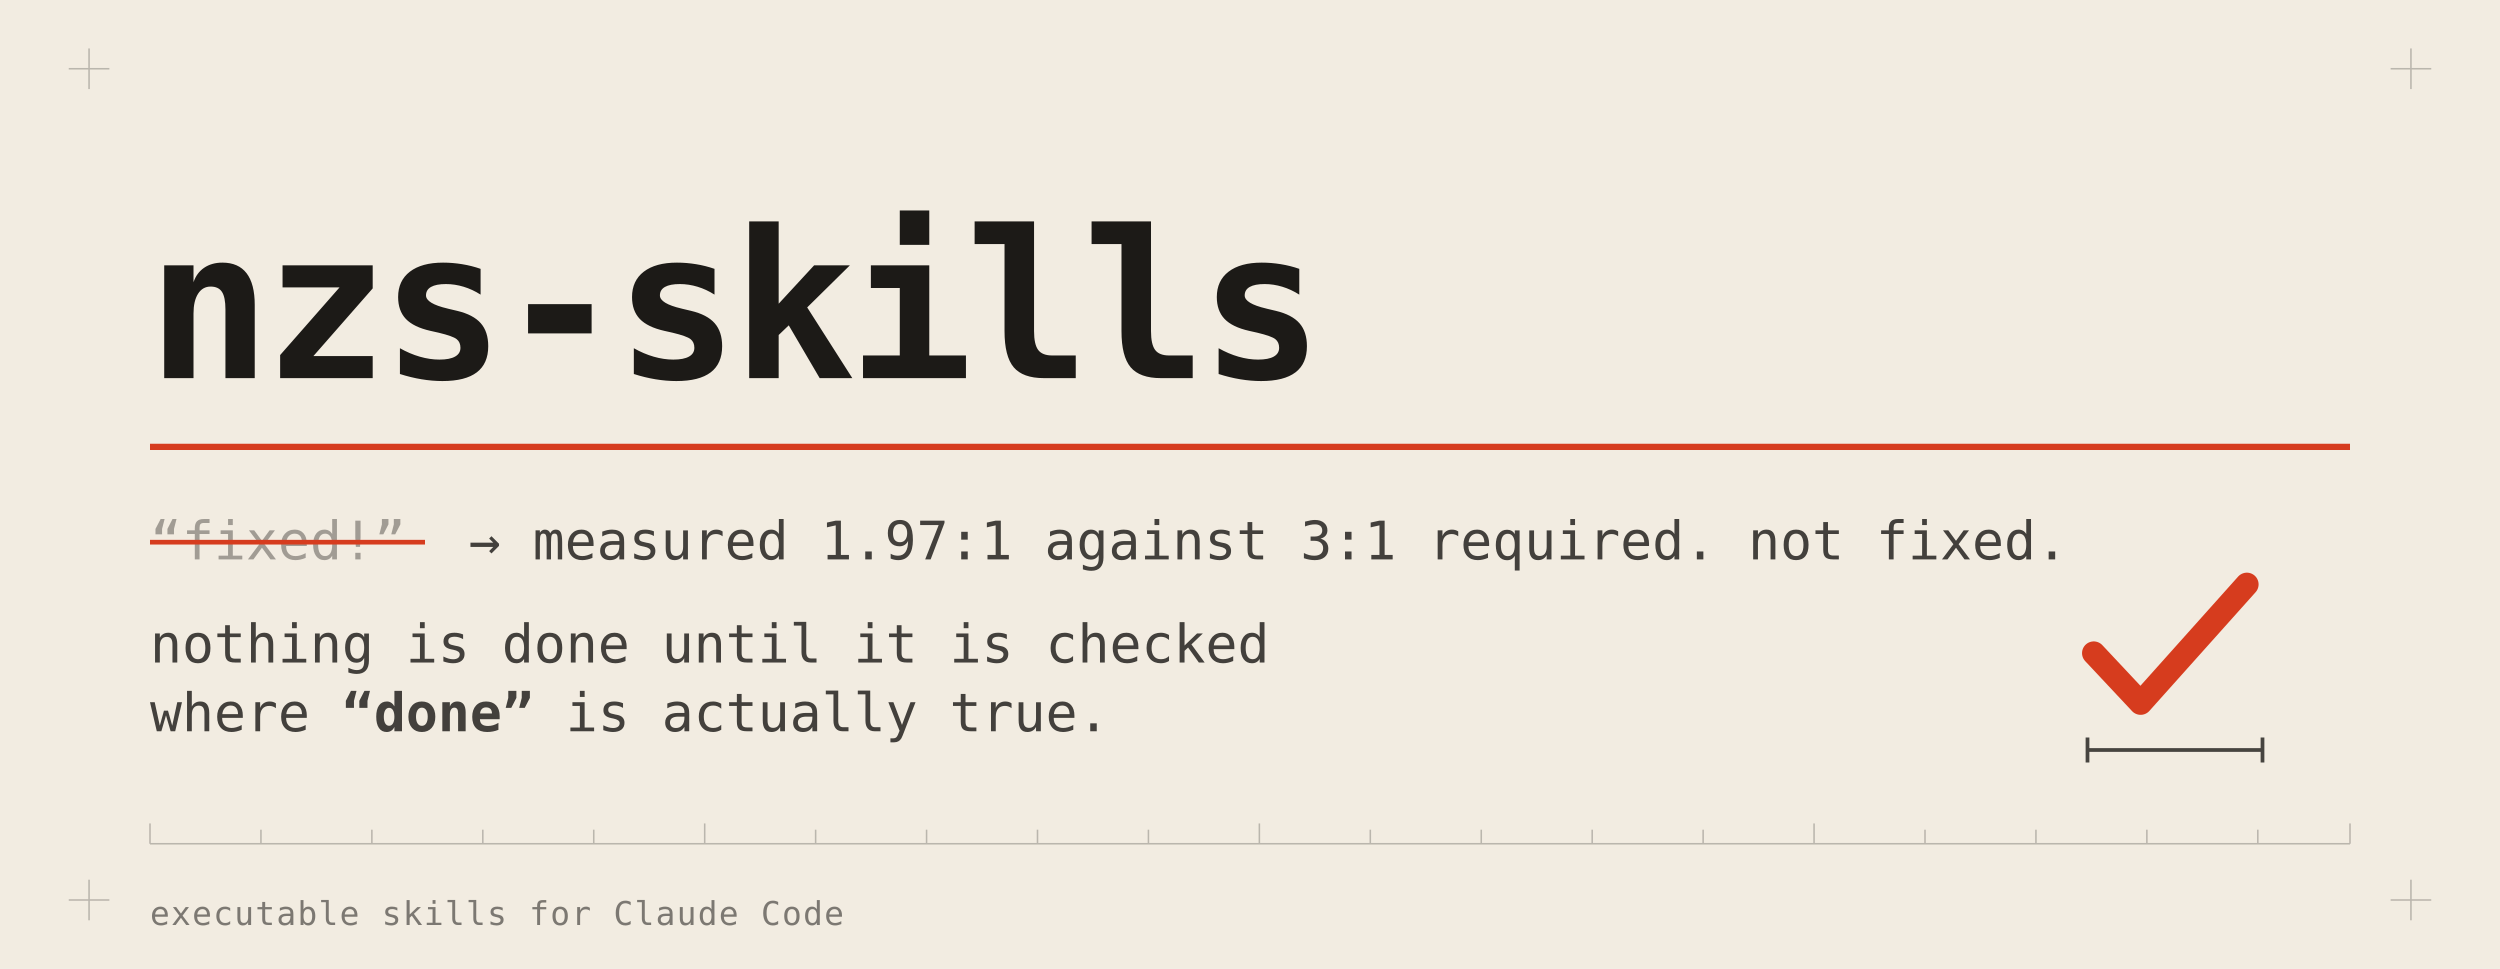
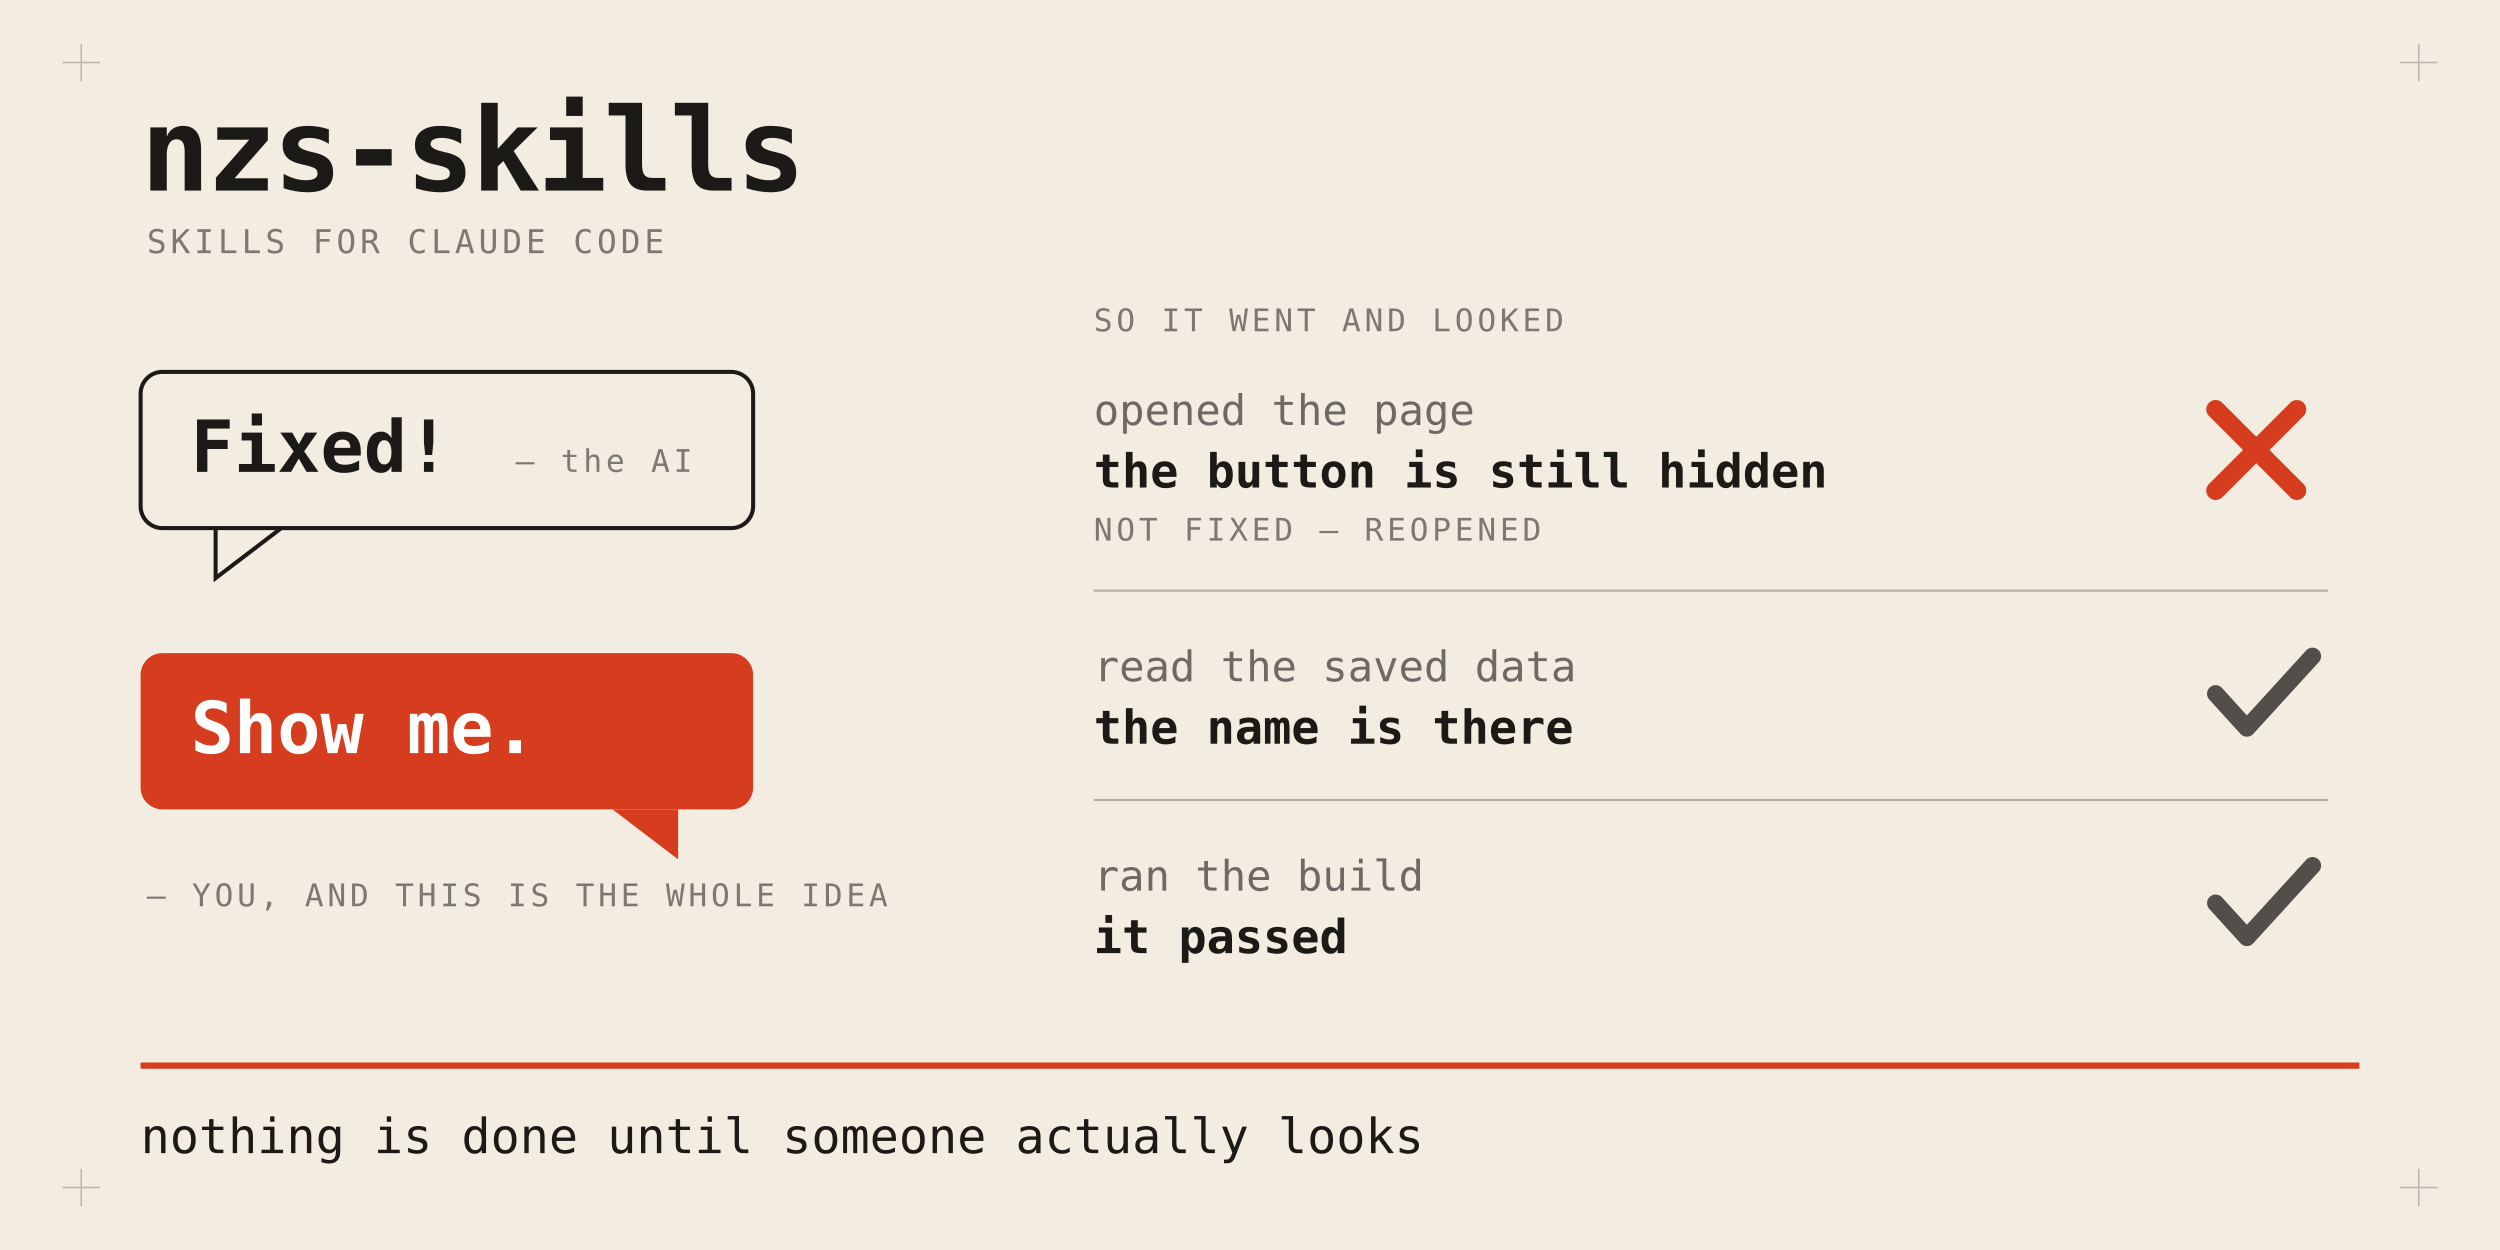
- <svg xmlns="http://www.w3.org/2000/svg" viewBox="0 0 1600 620" width="1600" height="620" role="img" aria-label="nzs-skills — nothing is done until it is checked where done is actually true.">
+ <svg xmlns="http://www.w3.org/2000/svg" viewBox="0 0 1600 800" width="1600" height="800" role="img" aria-label="nzs-skills. The AI says fixed. You say show me. So it went and looked: it opened the page and the button is still hidden — not fixed; it read the saved data and the name is there; it ran the build and the build passed. Nothing is done until someone actually looks.">
  <defs>
    <style>
-       .paper { fill: #f2ece1; }
-       .ink   { fill: #1c1a17; }
-       .red   { fill: #d63c1e; }
-       .hair  { stroke: #1c1a17; stroke-width: 1; opacity: .26; fill: none; }
-       .redln { stroke: #d63c1e; stroke-width: 4; fill: none; }
-       .t     { font-family: ui-monospace, "SF Mono", "JetBrains Mono", Menlo, Consolas, monospace; }
-       .word  { font-size: 132px; font-weight: 700; letter-spacing: -.035em; fill: #1c1a17; }
-       .tag   { font-size: 34px; fill: #1c1a17; opacity: .82; }
-       .meta  { font-size: 21px; fill: #1c1a17; opacity: .55; letter-spacing: .04em; }
-       .strike{ font-size: 34px; fill: #1c1a17; opacity: .38; }
+       .paper  { fill: #f2ece1; }
+       .bub    { fill: none; stroke: #1c1a17; stroke-width: 2.6; }
+       .redfill{ fill: #d63c1e; }
+       .redln  { stroke: #d63c1e; stroke-width: 4; fill: none; }
+       .hair   { stroke: #1c1a17; stroke-width: 1; opacity: .26; fill: none; }
+       .row    { stroke: #1c1a17; stroke-width: 1.4; opacity: .3; fill: none; }
+       .t      { font-family: ui-monospace, "SF Mono", "JetBrains Mono", Menlo, Consolas, monospace; fill: #1c1a17; }
+       .word   { font-size: 74px; font-weight: 700; letter-spacing: -.03em; }
+       .kicker { font-size: 21px; opacity: .55; letter-spacing: .12em; }
+       .claim  { font-size: 46px; font-weight: 700; }
+       .ask    { font-size: 46px; font-weight: 700; fill: #ffffff; }
+       .did    { font-size: 27px; opacity: .62; }
+       .saw    { font-size: 30px; font-weight: 700; }
+       .lab    { font-size: 20px; opacity: .55; letter-spacing: .12em; }
+       .slog   { font-size: 31px; }
      @media (prefers-color-scheme: dark) {
        .paper { fill: #14120f; }
-         .word, .tag, .meta, .strike { fill: #ece5d8; }
-         .hair  { stroke: #ece5d8; opacity: .2; }
+         .t     { fill: #ece5d8; }
+         .bub   { stroke: #ece5d8; }
+         .hair, .row { stroke: #ece5d8; }
+         .ask   { fill: #14120f; }
      }
    </style>
  </defs>
-   <rect class="paper" width="1600" height="620" />
+   <rect class="paper" width="1600" height="800" />
  <g class="hair">
-     <path d="M44 44h26M57 31v26" />
-     <path d="M1556 44h-26M1543 31v26" />
-     <path d="M44 576h26M57 563v26" />
-     <path d="M1556 576h-26M1543 563v26" />
-     <path d="M96 540h1408" />
-     <path d="M96 540v-13M167 540v-9M238 540v-9M309 540v-9M380 540v-9M451 540v-13M522 540v-9M593 540v-9M664 540v-9M735 540v-9M806 540v-13M877 540v-9M948 540v-9M1019 540v-9M1090 540v-9M1161 540v-13M1232 540v-9M1303 540v-9M1374 540v-9M1445 540v-9M1504 540v-13" />
+     <path d="M40 40h24M52 28v24" />
+     <path d="M1560 40h-24M1548 28v24" />
+     <path d="M40 760h24M52 748v24" />
+     <path d="M1560 760h-24M1548 748v24" />
  </g>
-   <text class="t word" x="94" y="242">nzs-skills</text>
-   <path class="redln" d="M96 286h1408" />
-   <text class="t strike" x="96" y="358">“fixed!”</text>
-   <line x1="96" y1="347" x2="272" y2="347" stroke="#d63c1e" stroke-width="3" />
-   <text class="t tag" x="300" y="358">→  measured 1.97:1 against 3:1 required.  not fixed.</text>
-   <text class="t tag" x="96" y="424">nothing is done until it is checked</text>
-   <text class="t tag" x="96" y="468">where <tspan font-weight="700">“done”</tspan> is actually true.</text>
-   <g transform="translate(1332 372)">
-     <path d="M8 46 l30 32 l68 -76" stroke="#d63c1e" stroke-width="15" fill="none" stroke-linecap="round" stroke-linejoin="round" />
-     <path d="M4 108h112M4 100v16M116 100v16" stroke="#1c1a17" stroke-width="2.4" fill="none" opacity=".8" />
+   <text class="t word" x="90" y="122">nzs-skills</text>
+   <text class="t kicker" x="94" y="162">SKILLS FOR CLAUDE CODE</text>
+   <g>
+     <rect class="bub" x="90" y="238" width="392" height="100" rx="14" />
+     <path class="bub" d="M138 338 v32 l42 -32" />
+     <text class="t claim" x="122" y="302">Fixed!</text>
+     <text class="t lab" x="330" y="302">— the AI</text>
  </g>
-   <text class="t meta" x="96" y="592">executable skills for Claude Code</text>
+   <g>
+     <rect class="redfill" x="90" y="418" width="392" height="100" rx="14" />
+     <path class="redfill" d="M434 518 v32 l-42 -32" />
+     <text class="t ask" x="122" y="482">Show me.</text>
+   </g>
+   <text class="t lab" x="94" y="580">— YOU, AND THIS IS THE WHOLE IDEA</text>
+   <text class="t lab" x="700" y="212">SO IT WENT AND LOOKED</text>
+   <g>
+     <text class="t did" x="700" y="272">opened the page</text>
+     <text class="t saw" x="700" y="312">the button is still hidden</text>
+     <g transform="translate(1418 262)">
+       <path d="M0 0 l52 52 M52 0 l-52 52" stroke="#d63c1e" stroke-width="12" stroke-linecap="round" />
+     </g>
+     <text class="t lab" x="700" y="346" fill="#d63c1e" opacity="1">NOT FIXED — REOPENED</text>
+     <path class="row" d="M700 378h790" />
+   </g>
+   <g>
+     <text class="t did" x="700" y="436">read the saved data</text>
+     <text class="t saw" x="700" y="476">the name is there</text>
+     <path d="M1418 444 l20 22 l42 -46" stroke="#1c1a17" stroke-width="11" fill="none" stroke-linecap="round" stroke-linejoin="round" opacity=".75" />
+     <path class="row" d="M700 512h790" />
+   </g>
+   <g>
+     <text class="t did" x="700" y="570">ran the build</text>
+     <text class="t saw" x="700" y="610">it passed</text>
+     <path d="M1418 578 l20 22 l42 -46" stroke="#1c1a17" stroke-width="11" fill="none" stroke-linecap="round" stroke-linejoin="round" opacity=".75" />
+   </g>
+   <path class="redln" d="M90 682h1420" />
+   <text class="t slog" x="90" y="738">nothing is done until someone actually looks</text>
</svg>
